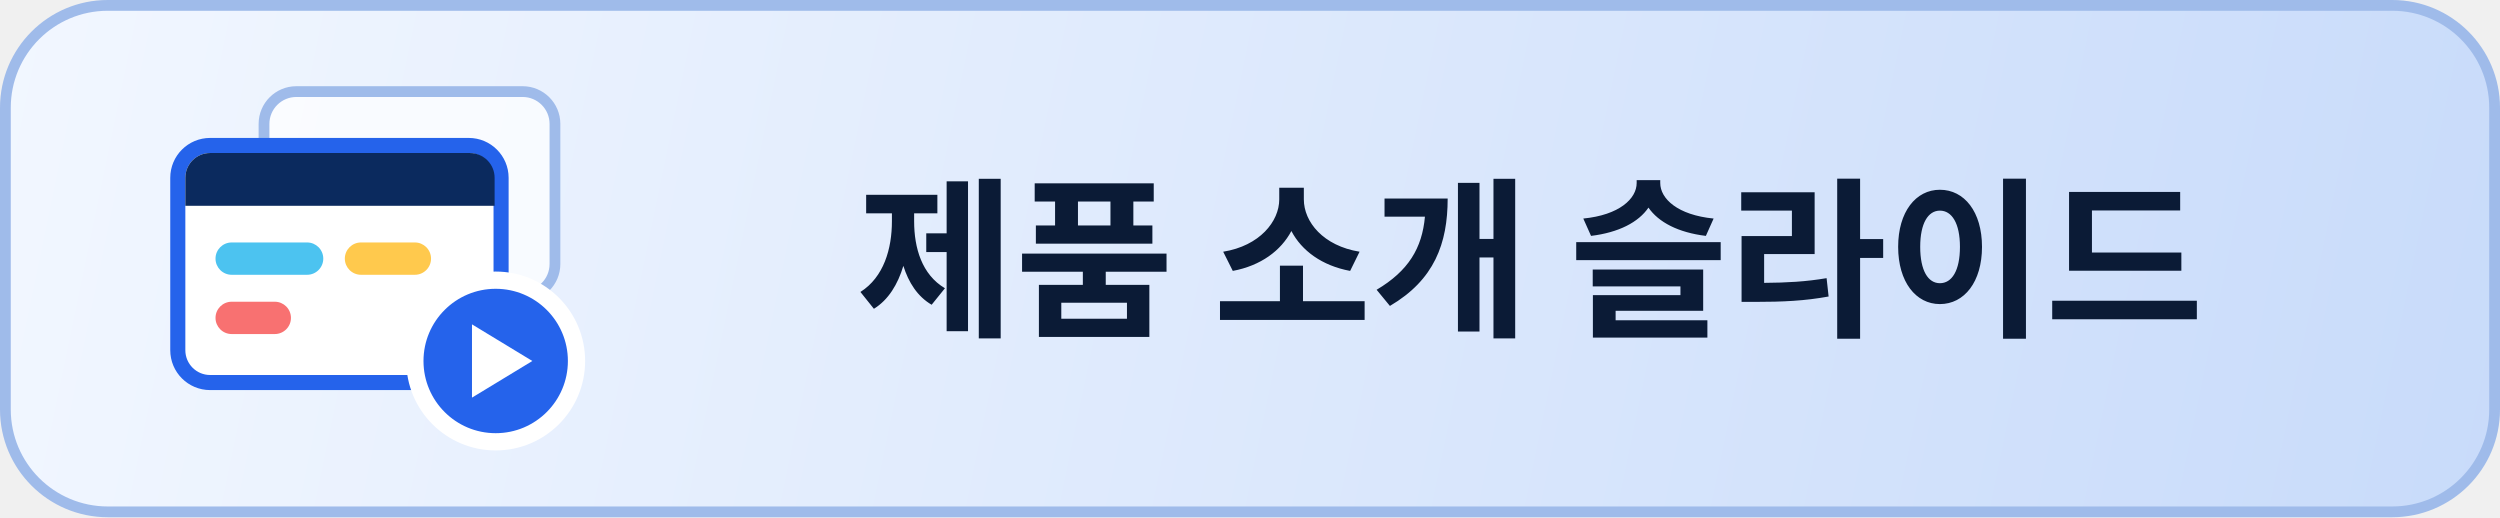
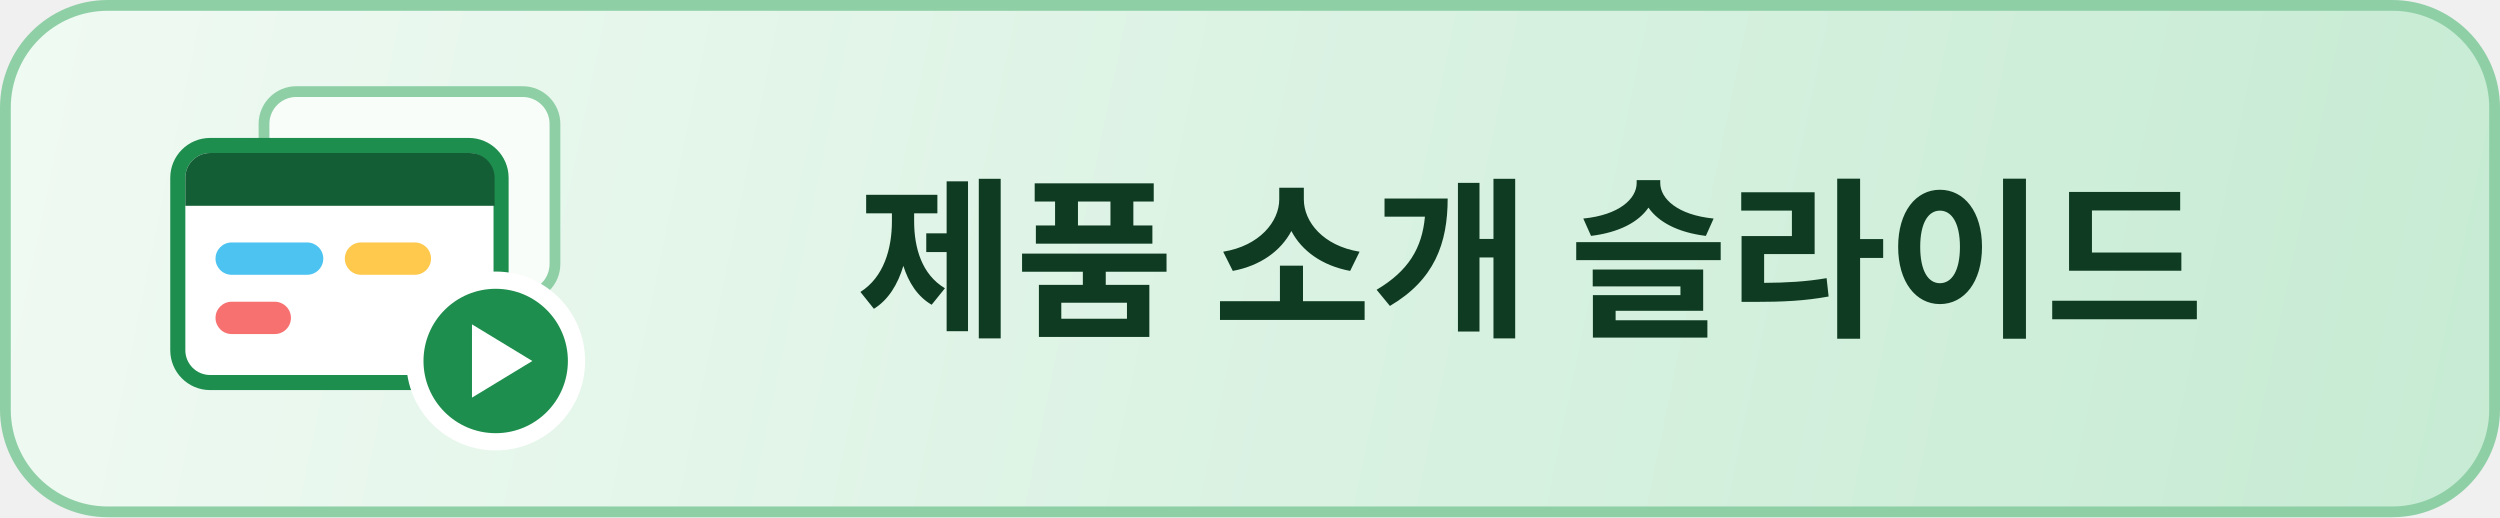
<svg xmlns="http://www.w3.org/2000/svg" width="232" height="48" viewBox="0 0 232 48" role="img" aria-label="제품 소개 슬라이드">
  <defs>
    <linearGradient id="bg" x1="0" y1="0" x2="232" y2="48" gradientUnits="userSpaceOnUse">
-       <stop offset="0" stop-color="#F2F7FF" />
-       <stop offset="1" stop-color="#C8DBFA" />
+       <stop offset="0" stop-color="#F0FAF3" />
+       <stop offset="1" stop-color="#C6EBD3" />
    </linearGradient>
    <linearGradient id="shine" x1="0" y1="0" x2="1" y2="0">
      <stop offset="0" stop-color="#FFFFFF" stop-opacity="0" />
      <stop offset="0.5" stop-color="#FFFFFF" stop-opacity="0.9" />
      <stop offset="1" stop-color="#FFFFFF" stop-opacity="0" />
    </linearGradient>
    <clipPath id="inside">
      <rect x="1" y="1" width="230" height="46" rx="9" />
    </clipPath>
  </defs>
  <style>@media (prefers-reduced-motion: reduce) { .shine { display: none; } }</style>
-   <rect x="0.5" y="0.5" width="231" height="47" rx="9.5" fill="url(#bg)" stroke="#9FBBEA" />
+   <rect x="0.5" y="0.5" width="231" height="47" rx="9.5" fill="url(#bg)" stroke="#8FCFA6" />
  <g clip-path="url(#inside)">
    <g class="shine" transform="translate(-70 0)">
      <rect x="0" y="-12" width="44" height="72" fill="url(#shine)" transform="skewX(-22)" />
-       <animateTransform attributeName="transform" type="translate" values="-70 0;300 0;300 0" keyTimes="0;0.3;1" calcMode="spline" keySplines="0.35 0 0.65 1;0 0 1 1" dur="6s" begin="0.8s" repeatCount="indefinite" />
+       <animateTransform attributeName="transform" type="translate" values="-70 0;300 0;300 0" keyTimes="0;0.6;1" calcMode="spline" keySplines="0.35 0 0.65 1;0 0 1 1" dur="3s" begin="0.8s" repeatCount="indefinite" />
    </g>
  </g>
-   <rect x="24.5" y="8.5" width="27" height="19" rx="3" fill="#FFFFFF" fill-opacity="0.7" stroke="#9FBBEA" />
-   <rect x="16.5" y="13.5" width="30" height="22" rx="3" fill="#FFFFFF" stroke="#2563EB" stroke-width="1.4" />
-   <path d="M17.2 16.5a2.3 2.3 0 0 1 2.3-2.3h24.1a2.3 2.3 0 0 1 2.3 2.3v2.6H17.2z" fill="#0B2A5E" />
+   <rect x="24.5" y="8.5" width="27" height="19" rx="3" fill="#FFFFFF" fill-opacity="0.7" stroke="#8FCFA6" />
+   <rect x="16.5" y="13.5" width="30" height="22" rx="3" fill="#FFFFFF" stroke="#1E8E4E" stroke-width="1.4" />
+   <path d="M17.2 16.5a2.3 2.3 0 0 1 2.3-2.3h24.1a2.3 2.3 0 0 1 2.3 2.3v2.6H17.2z" fill="#145E36" />
  <rect x="20" y="22.5" width="10" height="3" rx="1.5" fill="#4CC3F0" />
  <rect x="32" y="22.5" width="8" height="3" rx="1.5" fill="#FFC94D" />
  <rect x="20" y="28" width="7" height="3" rx="1.5" fill="#F87171" />
-   <circle cx="46" cy="33.5" r="7.5" fill="#2563EB" stroke="#FFFFFF" stroke-width="1.6" />
+   <circle cx="46" cy="33.5" r="7.5" fill="#1E8E4E" stroke="#FFFFFF" stroke-width="1.6" />
  <path d="M43.8 30.1v6.8l5.6-3.4z" fill="#FFFFFF" />
-   <text x="142" y="30" font-family="'Segoe UI','Malgun Gothic','Apple SD Gothic Neo',sans-serif" font-size="16" font-weight="700" fill="#0B1B36" text-anchor="middle">제품 소개 슬라이드</text>
+   <text x="142" y="30" font-family="'Segoe UI','Malgun Gothic','Apple SD Gothic Neo',sans-serif" font-size="16" font-weight="700" fill="#0E3B22" text-anchor="middle">제품 소개 슬라이드</text>
</svg>
